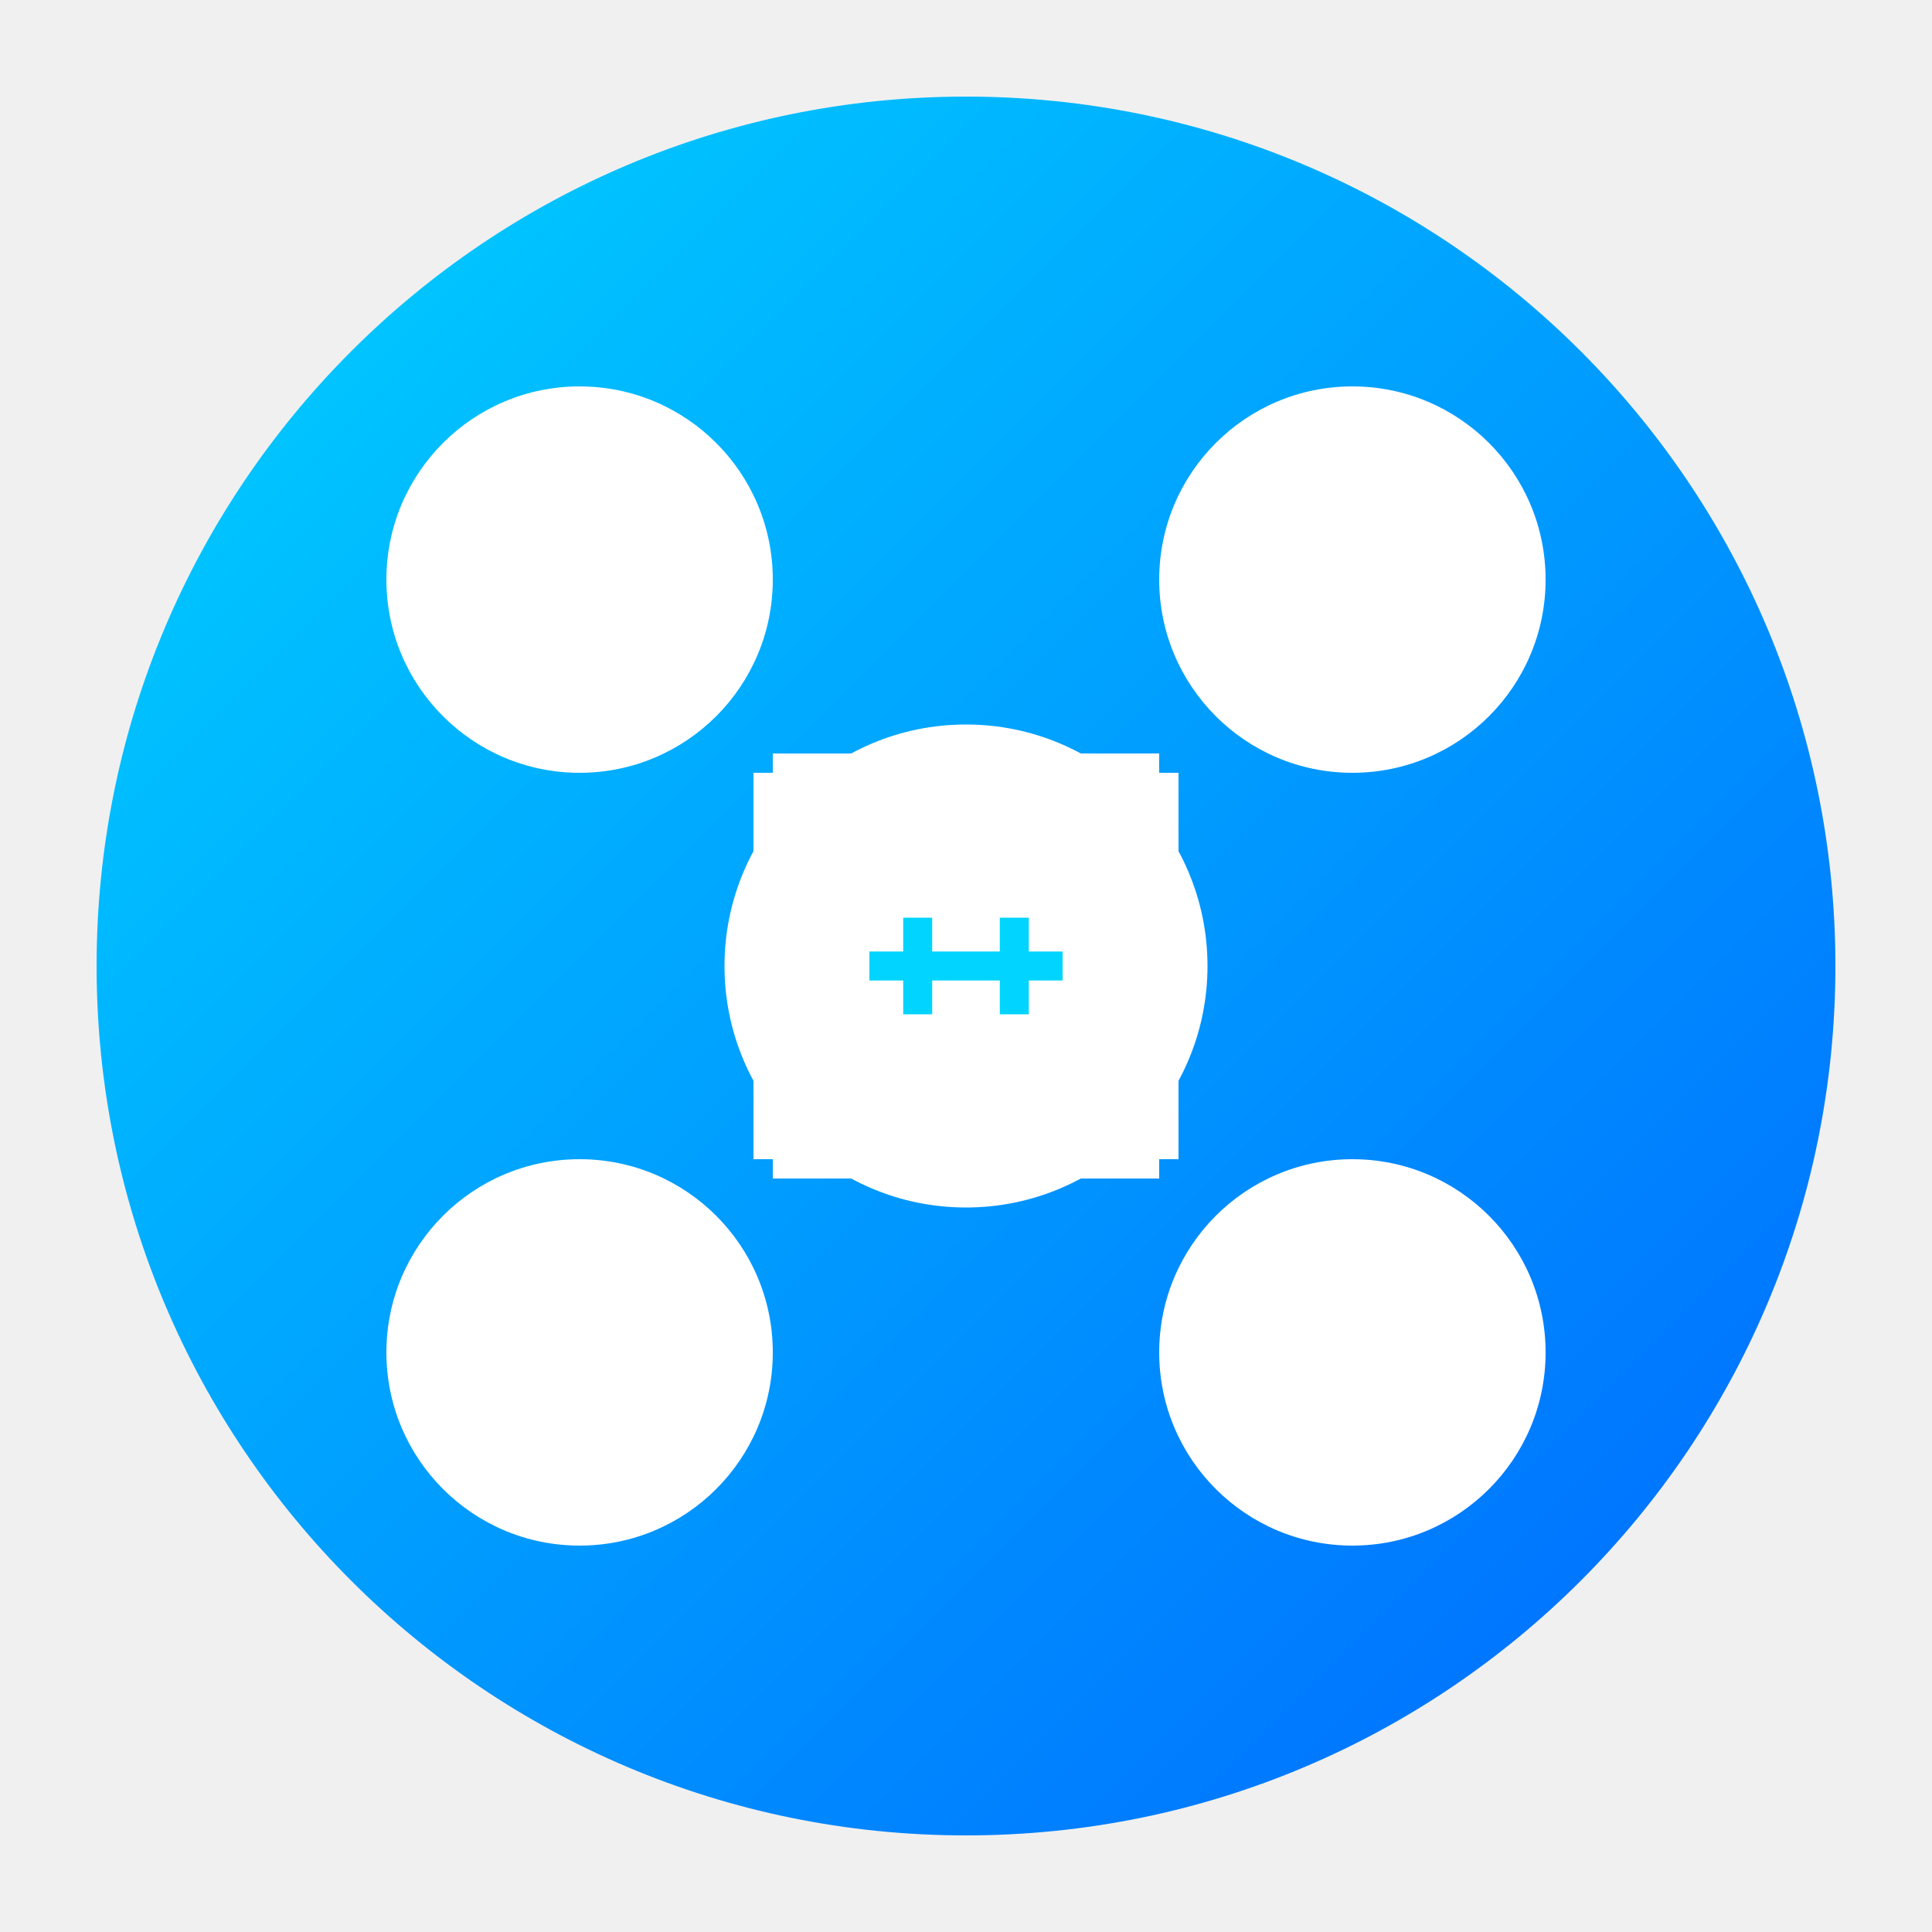
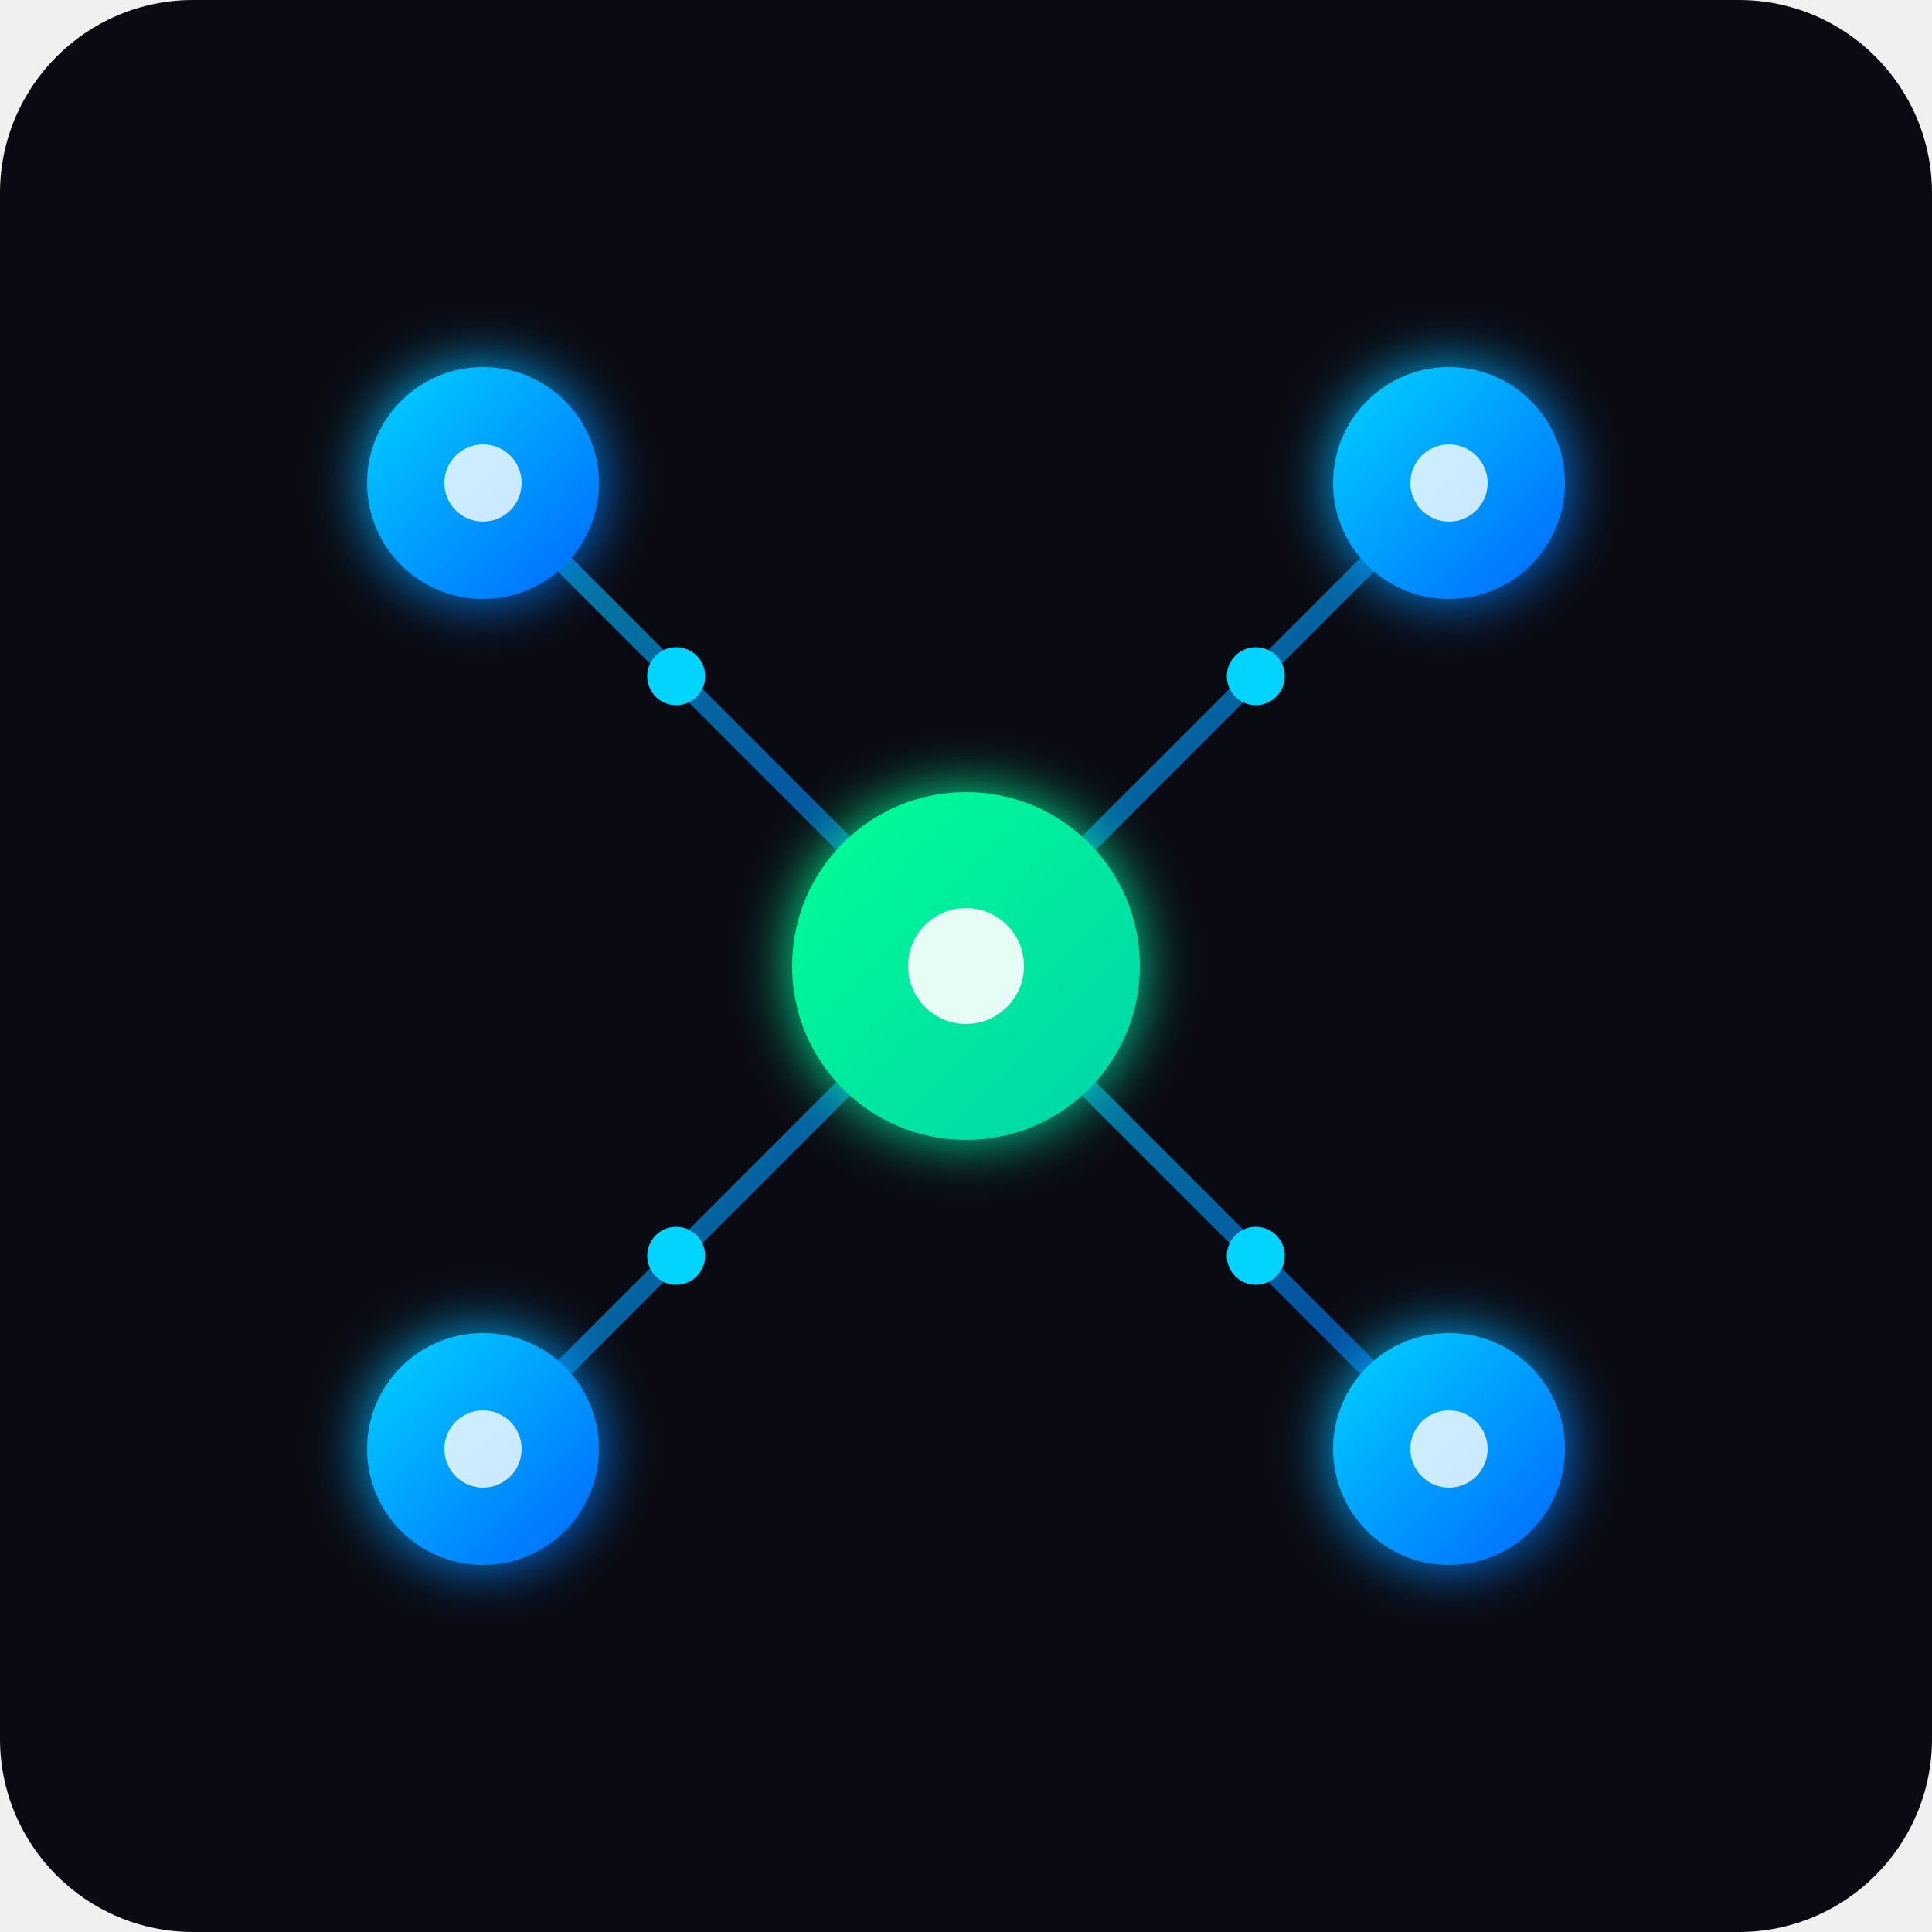
<svg xmlns="http://www.w3.org/2000/svg" viewBox="0 0 200 200" width="200" height="200">
  <defs>
-     <linearGradient id="grad" x1="0%" y1="0%" x2="100%" y2="100%">
-       <stop offset="0%" style="stop-color:#00d4ff;stop-opacity:1" />
-       <stop offset="100%" style="stop-color:#0066ff;stop-opacity:1" />
+     <linearGradient id="grad1" x1="0%" y1="0%" x2="100%" y2="100%">
+       <stop offset="0%" style="stop-color:#00D4FF;stop-opacity:1" />
+       <stop offset="100%" style="stop-color:#0066FF;stop-opacity:1" />
    </linearGradient>
+     <linearGradient id="grad2" x1="0%" y1="0%" x2="100%" y2="100%">
+       <stop offset="0%" style="stop-color:#00FF94;stop-opacity:1" />
+       <stop offset="100%" style="stop-color:#00D4AA;stop-opacity:1" />
+     </linearGradient>
+     <filter id="glow" x="-50%" y="-50%" width="200%" height="200%">
+       <feGaussianBlur stdDeviation="3" result="coloredBlur" />
+       <feMerge>
+         <feMergeNode in="coloredBlur" />
+         <feMergeNode in="SourceGraphic" />
+       </feMerge>
+     </filter>
  </defs>
-   <circle cx="100" cy="100" r="90" fill="url(#grad)" />
-   <circle cx="60" cy="60" r="20" fill="white" />
-   <circle cx="140" cy="60" r="20" fill="white" />
-   <circle cx="60" cy="140" r="20" fill="white" />
-   <circle cx="140" cy="140" r="20" fill="white" />
-   <circle cx="100" cy="100" r="25" fill="white" />
-   <line x1="80" y1="80" x2="120" y2="80" stroke="white" stroke-width="4" />
-   <line x1="80" y1="80" x2="80" y2="120" stroke="white" stroke-width="4" />
-   <line x1="120" y1="80" x2="120" y2="120" stroke="white" stroke-width="4" />
-   <line x1="80" y1="120" x2="120" y2="120" stroke="white" stroke-width="4" />
-   <line x1="80" y1="80" x2="100" y2="100" stroke="white" stroke-width="4" />
-   <line x1="120" y1="80" x2="100" y2="100" stroke="white" stroke-width="4" />
-   <line x1="80" y1="120" x2="100" y2="100" stroke="white" stroke-width="4" />
-   <line x1="120" y1="120" x2="100" y2="100" stroke="white" stroke-width="4" />
-   <path d="M90 100 L110 100 M95 95 L95 105 M105 95 L105 105" stroke="#00d4ff" stroke-width="3" fill="none" />
+   <rect width="200" height="200" fill="#0a0a12" rx="20" />
+   <g stroke="url(#grad1)" stroke-width="2" stroke-linecap="round" opacity="0.6">
+     <line x1="50" y1="50" x2="100" y2="100" />
+     <line x1="150" y1="50" x2="100" y2="100" />
+     <line x1="50" y1="150" x2="100" y2="100" />
+     <line x1="150" y1="150" x2="100" y2="100" />
+     <line x1="50" y1="50" x2="150" y2="50" />
+     <line x1="50" y1="150" x2="150" y2="150" />
+     <line x1="50" y1="50" x2="50" y2="150" />
+     <line x1="150" y1="50" x2="150" y2="150" />
+   </g>
+   <g filter="url(#glow)">
+     <circle cx="50" cy="50" r="12" fill="url(#grad1)" />
+     <circle cx="150" cy="50" r="12" fill="url(#grad1)" />
+     <circle cx="50" cy="150" r="12" fill="url(#grad1)" />
+     <circle cx="150" cy="150" r="12" fill="url(#grad1)" />
+     <circle cx="100" cy="100" r="18" fill="url(#grad2)" />
+     <circle cx="50" cy="50" r="4" fill="#ffffff" opacity="0.8" />
+     <circle cx="150" cy="50" r="4" fill="#ffffff" opacity="0.8" />
+     <circle cx="50" cy="150" r="4" fill="#ffffff" opacity="0.8" />
+     <circle cx="150" cy="150" r="4" fill="#ffffff" opacity="0.8" />
+     <circle cx="100" cy="100" r="6" fill="#ffffff" opacity="0.9" />
+   </g>
+   <circle cx="70" cy="70" r="3" fill="#00D4FF">
+     <animate attributeName="opacity" values="0;1;0" dur="2s" repeatCount="indefinite" />
+   </circle>
+   <circle cx="130" cy="70" r="3" fill="#00D4FF">
+     <animate attributeName="opacity" values="0;1;0" dur="2s" repeatCount="indefinite" begin="0.5s" />
+   </circle>
+   <circle cx="70" cy="130" r="3" fill="#00D4FF">
+     <animate attributeName="opacity" values="0;1;0" dur="2s" repeatCount="indefinite" begin="1s" />
+   </circle>
+   <circle cx="130" cy="130" r="3" fill="#00D4FF">
+     <animate attributeName="opacity" values="0;1;0" dur="2s" repeatCount="indefinite" begin="1.5s" />
+   </circle>
</svg>
